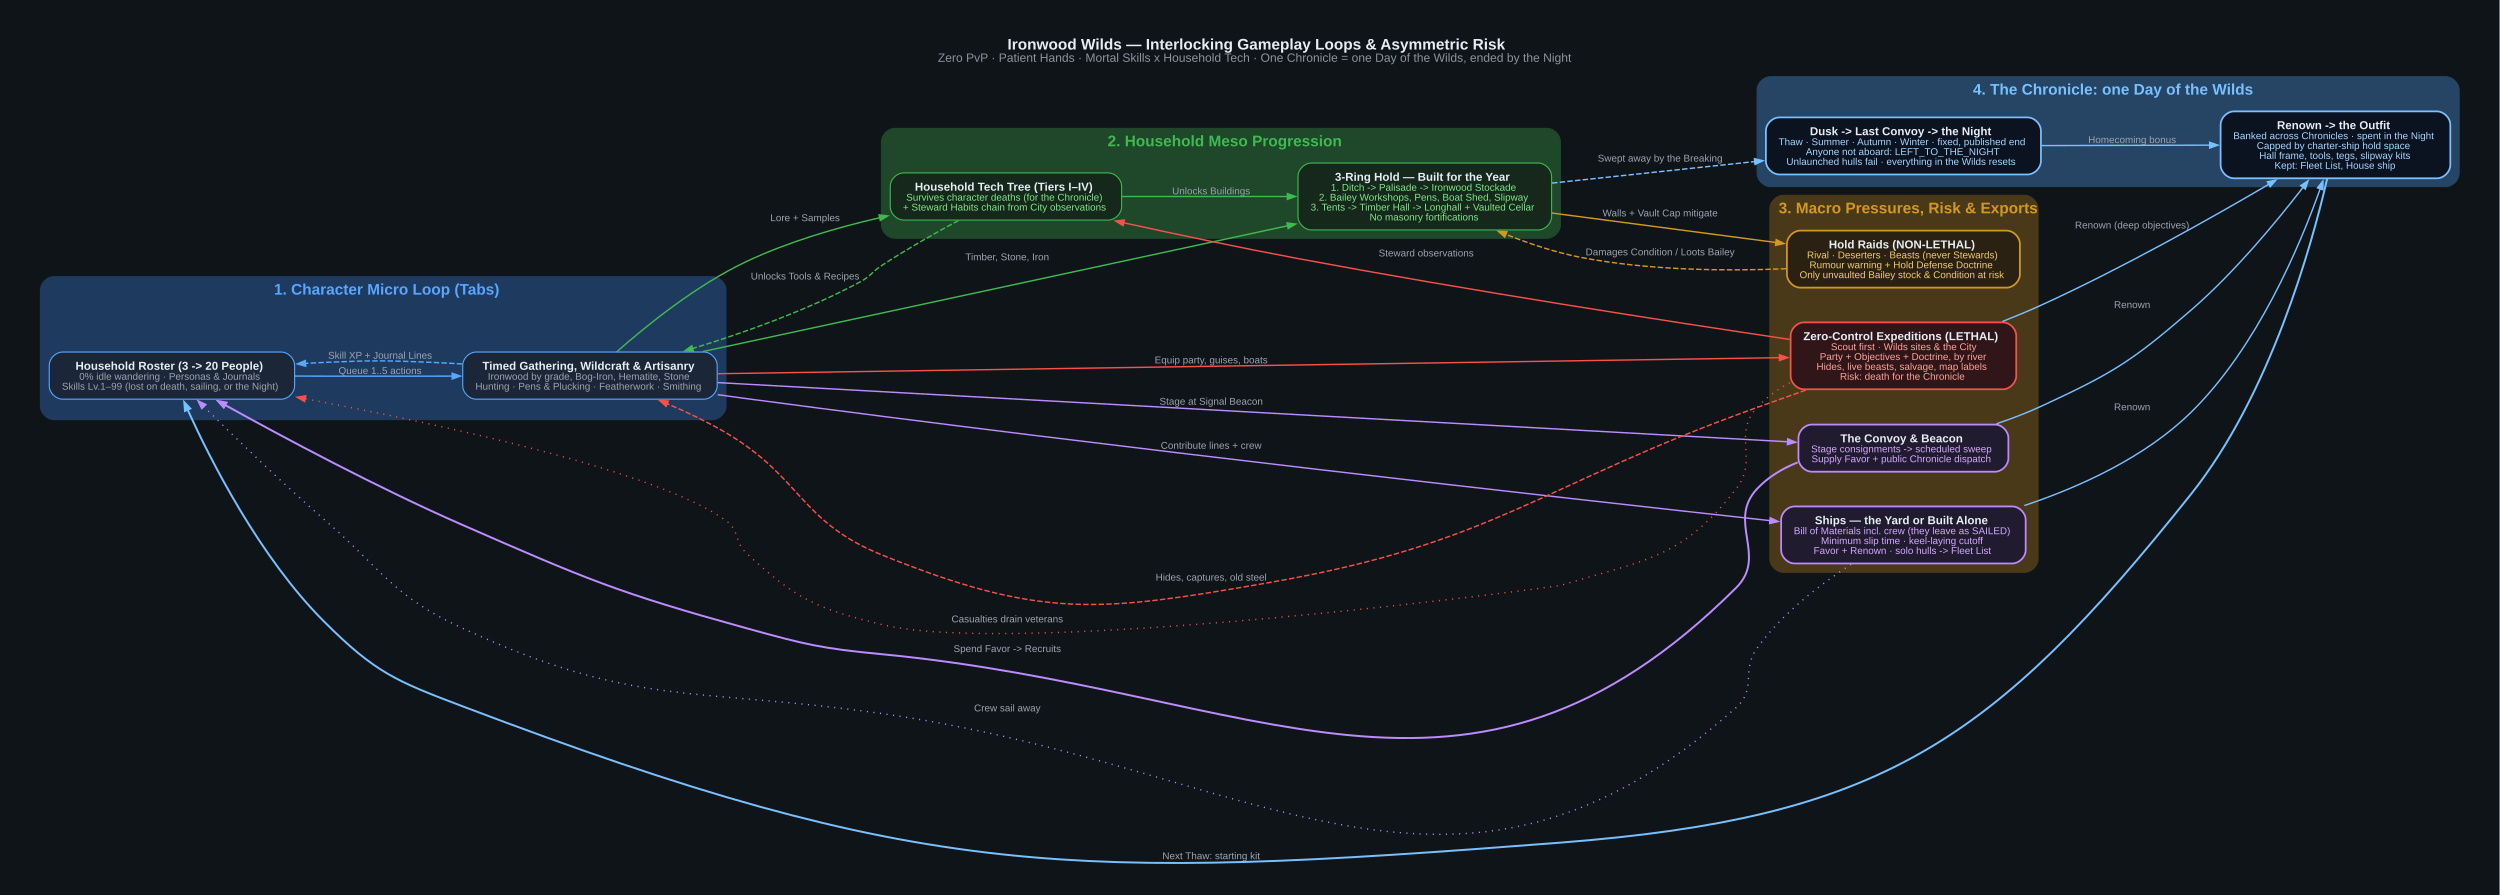
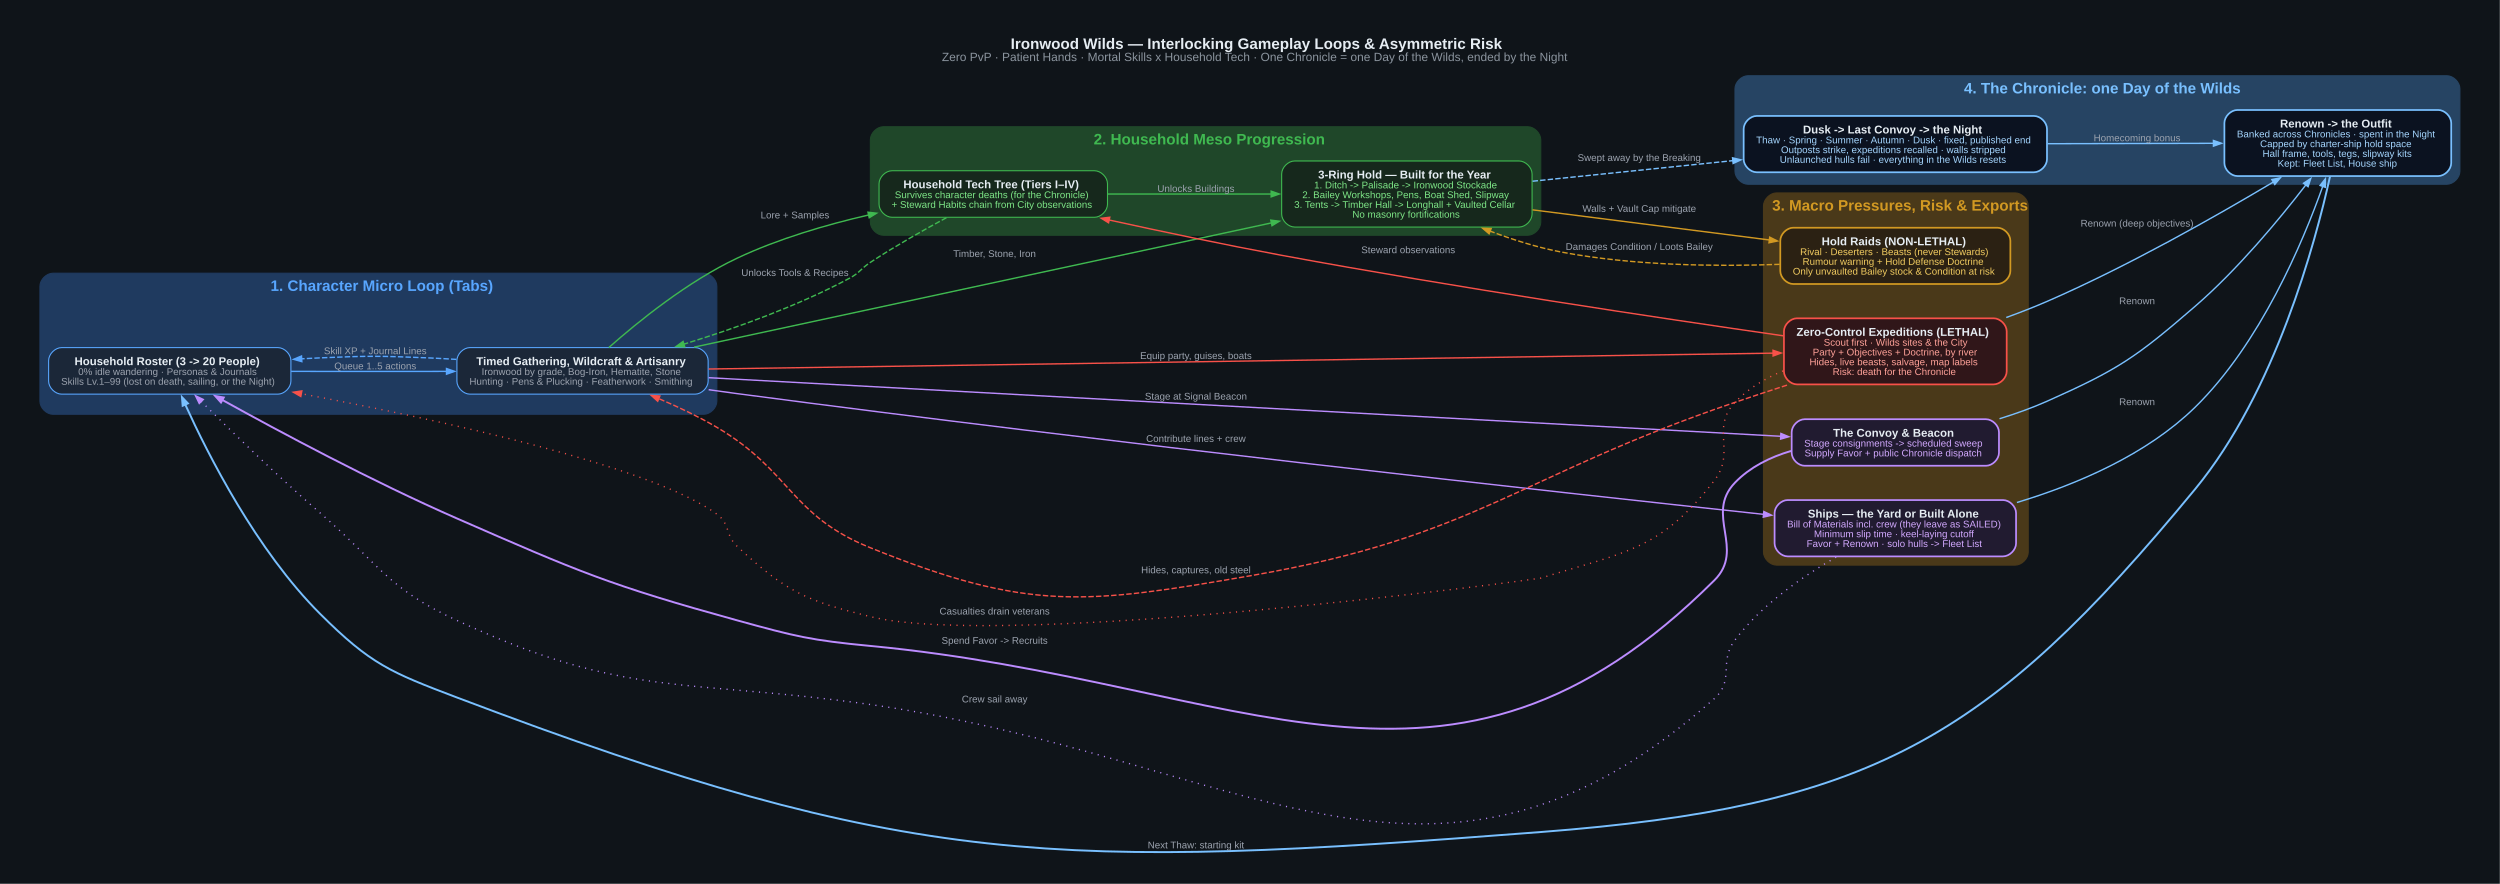
- <svg xmlns="http://www.w3.org/2000/svg" width="2275pt" height="814pt" viewBox="0.00 0.00 2275.00 814.00">
+ <svg xmlns="http://www.w3.org/2000/svg" width="2304pt" height="814pt" viewBox="0.00 0.00 2304.00 814.00">
  <g id="graph0" class="graph" transform="scale(1 1) rotate(0) translate(28.8 785.69)">
-     <polygon fill="#0f1419" stroke="none" points="-28.8,28.8 -28.8,-785.69 2245.79,-785.69 2245.79,28.8 -28.8,28.8" />
-     <text xml:space="preserve" text-anchor="start" x="887.99" y="-740.59" font-family="Liberation Sans" font-weight="bold" font-size="14.00" fill="#e6edf3">Ironwood Wilds — Interlocking Gameplay Loops &amp; Asymmetric Risk</text>
-     <text xml:space="preserve" text-anchor="start" x="824.62" y="-729.44" font-family="Liberation Sans" font-size="11.00" fill="#8b949e">Zero PvP · Patient Hands · Mortal Skills x Household Tech · One Chronicle = one Day of the Wilds, ended by the Night</text>
+     <polygon fill="#0f1419" stroke="none" points="-28.8,28.8 -28.8,-785.69 2275.04,-785.69 2275.04,28.8 -28.8,28.8" />
+     <text xml:space="preserve" text-anchor="start" x="902.62" y="-740.59" font-family="Liberation Sans" font-weight="bold" font-size="14.00" fill="#e6edf3">Ironwood Wilds — Interlocking Gameplay Loops &amp; Asymmetric Risk</text>
+     <text xml:space="preserve" text-anchor="start" x="839.24" y="-729.44" font-family="Liberation Sans" font-size="11.00" fill="#8b949e">Zero PvP · Patient Hands · Mortal Skills x Household Tech · One Chronicle = one Day of the Wilds, ended by the Night</text>
    <g id="clust1" class="cluster">
      <path fill="#1f3a5f" stroke="#1f3a5f" d="M20,-403.89C20,-403.89 619.83,-403.89 619.83,-403.89 625.83,-403.89 631.83,-409.89 631.83,-415.89 631.83,-415.89 631.83,-521.89 631.83,-521.89 631.83,-527.89 625.83,-533.89 619.83,-533.89 619.83,-533.89 20,-533.89 20,-533.89 14,-533.89 8,-527.89 8,-521.89 8,-521.89 8,-415.89 8,-415.89 8,-409.89 14,-403.89 20,-403.89" />
      <text xml:space="preserve" text-anchor="start" x="220.54" y="-517.59" font-family="Liberation Sans" font-weight="bold" font-size="14.00" fill="#58a6ff">1. Character Micro Loop (Tabs)</text>
    </g>
    <g id="clust2" class="cluster">
      <path fill="#1f4729" stroke="#1f4729" d="M785.33,-568.89C785.33,-568.89 1379.16,-568.89 1379.16,-568.89 1385.16,-568.89 1391.16,-574.89 1391.16,-580.89 1391.16,-580.89 1391.16,-656.89 1391.16,-656.89 1391.16,-662.89 1385.16,-668.89 1379.16,-668.89 1379.16,-668.89 785.33,-668.89 785.33,-668.89 779.33,-668.89 773.33,-662.89 773.33,-656.89 773.33,-656.89 773.33,-580.89 773.33,-580.89 773.33,-574.89 779.33,-568.89 785.33,-568.89" />
      <text xml:space="preserve" text-anchor="start" x="979.12" y="-652.59" font-family="Liberation Sans" font-weight="bold" font-size="14.00" fill="#3fb950">2. Household Meso Progression</text>
    </g>
    <g id="clust3" class="cluster">
-       <path fill="#4a3919" stroke="#4a3919" d="M1593.8,-264.89C1593.8,-264.89 1813.8,-264.89 1813.8,-264.89 1819.8,-264.89 1825.8,-270.89 1825.8,-276.89 1825.8,-276.89 1825.8,-595.89 1825.8,-595.89 1825.8,-601.89 1819.8,-607.89 1813.8,-607.89 1813.8,-607.89 1593.8,-607.89 1593.8,-607.89 1587.8,-607.89 1581.8,-601.89 1581.8,-595.89 1581.8,-595.89 1581.8,-276.89 1581.8,-276.89 1581.8,-270.89 1587.8,-264.89 1593.8,-264.89" />
-       <text xml:space="preserve" text-anchor="start" x="1589.8" y="-591.59" font-family="Liberation Sans" font-weight="bold" font-size="14.00" fill="#d29922">3. Macro Pressures, Risk &amp; Exports</text>
+       <path fill="#4a3919" stroke="#4a3919" d="M1608.43,-264.89C1608.43,-264.89 1828.43,-264.89 1828.43,-264.89 1834.43,-264.89 1840.43,-270.89 1840.43,-276.89 1840.43,-276.89 1840.43,-595.89 1840.43,-595.89 1840.43,-601.89 1834.43,-607.89 1828.43,-607.89 1828.43,-607.89 1608.43,-607.89 1608.43,-607.89 1602.43,-607.89 1596.43,-601.89 1596.43,-595.89 1596.43,-595.89 1596.43,-276.89 1596.43,-276.89 1596.43,-270.89 1602.43,-264.89 1608.43,-264.89" />
+       <text xml:space="preserve" text-anchor="start" x="1604.43" y="-591.59" font-family="Liberation Sans" font-weight="bold" font-size="14.00" fill="#d29922">3. Macro Pressures, Risk &amp; Exports</text>
    </g>
    <g id="clust4" class="cluster">
-       <path fill="#264463" stroke="#264463" d="M1582.16,-615.89C1582.16,-615.89 2196.99,-615.89 2196.99,-615.89 2202.99,-615.89 2208.99,-621.89 2208.99,-627.89 2208.99,-627.89 2208.99,-703.89 2208.99,-703.89 2208.99,-709.89 2202.99,-715.89 2196.99,-715.89 2196.99,-715.89 1582.16,-715.89 1582.16,-715.89 1576.16,-715.89 1570.16,-709.89 1570.16,-703.89 1570.16,-703.89 1570.16,-627.89 1570.16,-627.89 1570.16,-621.89 1576.16,-615.89 1582.16,-615.89" />
-       <text xml:space="preserve" text-anchor="start" x="1766.57" y="-699.59" font-family="Liberation Sans" font-weight="bold" font-size="14.00" fill="#79c0ff">4. The Chronicle: one Day of the Wilds</text>
+       <path fill="#264463" stroke="#264463" d="M1582.16,-615.89C1582.16,-615.89 2226.24,-615.89 2226.24,-615.89 2232.24,-615.89 2238.24,-621.89 2238.24,-627.89 2238.24,-627.89 2238.24,-703.89 2238.24,-703.89 2238.24,-709.89 2232.24,-715.89 2226.24,-715.89 2226.24,-715.89 1582.16,-715.89 1582.16,-715.89 1576.16,-715.89 1570.16,-709.89 1570.16,-703.89 1570.16,-703.89 1570.16,-627.89 1570.16,-627.89 1570.16,-621.89 1576.16,-615.89 1582.16,-615.89" />
+       <text xml:space="preserve" text-anchor="start" x="1781.2" y="-699.59" font-family="Liberation Sans" font-weight="bold" font-size="14.00" fill="#79c0ff">4. The Chronicle: one Day of the Wilds</text>
    </g>
    <g id="node1" class="node">
      <path fill="#1b2738" stroke="#58a6ff" d="M227.29,-465.34C227.29,-465.34 28,-465.34 28,-465.34 22,-465.34 16,-459.34 16,-453.34 16,-453.34 16,-434.44 16,-434.44 16,-428.44 22,-422.44 28,-422.44 28,-422.44 227.29,-422.44 227.29,-422.44 233.29,-422.44 239.29,-428.44 239.29,-434.44 239.29,-434.44 239.29,-453.34 239.29,-453.34 239.29,-459.34 233.29,-465.34 227.29,-465.34" />
      <text xml:space="preserve" text-anchor="start" x="39.89" y="-449.17" font-family="Liberation Sans" font-weight="bold" font-size="10.50" fill="#e6edf3">Household Roster (3 -&gt; 20 People)</text>
      <text xml:space="preserve" text-anchor="start" x="43.27" y="-440.09" font-family="Liberation Sans" font-size="9.00" fill="#9ca3af">0% idle wandering · Personas &amp; Journals</text>
      <text xml:space="preserve" text-anchor="start" x="27.52" y="-431.09" font-family="Liberation Sans" font-size="9.00" fill="#9ca3af">Skills Lv.1–99 (lost on death, sailing, or the Night)</text>
    </g>
    <g id="node2" class="node">
      <path fill="#1b2738" stroke="#58a6ff" d="M611.83,-465.34C611.83,-465.34 404.29,-465.34 404.29,-465.34 398.29,-465.34 392.29,-459.34 392.29,-453.34 392.29,-453.34 392.29,-434.44 392.29,-434.44 392.29,-428.44 398.29,-422.44 404.29,-422.44 404.29,-422.44 611.83,-422.44 611.83,-422.44 617.83,-422.44 623.83,-428.44 623.83,-434.44 623.83,-434.44 623.83,-453.34 623.83,-453.34 623.83,-459.34 617.83,-465.34 611.83,-465.34" />
      <text xml:space="preserve" text-anchor="start" x="410.18" y="-449.17" font-family="Liberation Sans" font-weight="bold" font-size="10.50" fill="#e6edf3">Timed Gathering, Wildcraft &amp; Artisanry</text>
      <text xml:space="preserve" text-anchor="start" x="415.06" y="-440.09" font-family="Liberation Sans" font-size="9.00" fill="#9ca3af">Ironwood by grade, Bog-Iron, Hematite, Stone</text>
      <text xml:space="preserve" text-anchor="start" x="403.81" y="-431.09" font-family="Liberation Sans" font-size="9.00" fill="#9ca3af">Hunting · Pens &amp; Plucking · Featherwork · Smithing</text>
    </g>
    <g id="edge1" class="edge">
      <path fill="none" stroke="#58a6ff" stroke-width="1.3" d="M239.46,-443.46C248.53,-443.43 257.57,-443.41 266.29,-443.39 310.29,-443.31 321.29,-443.32 365.29,-443.39 371.02,-443.4 376.89,-443.42 382.81,-443.43" />
      <polygon fill="#58a6ff" stroke="#58a6ff" stroke-width="1.3" points="382.69,-446.06 390.19,-443.45 382.7,-440.81 382.69,-446.06" />
      <text xml:space="preserve" text-anchor="middle" x="315.79" y="-445.34" font-family="Liberation Sans" font-size="9.00" fill="#9ca3af"> Queue 1..5 actions</text>
    </g>
    <g id="edge2" class="edge">
      <path fill="none" stroke="#58a6ff" stroke-width="1.3" stroke-dasharray="5,2" d="M391.83,-454.47C382.85,-455.04 373.93,-455.53 365.29,-455.89 321.33,-457.75 310.25,-457.81 266.29,-455.89 260.63,-455.65 254.84,-455.35 248.99,-455" />
      <polygon fill="#58a6ff" stroke="#58a6ff" stroke-width="1.3" points="249.39,-452.39 241.74,-454.54 249.06,-457.63 249.39,-452.39" />
      <text xml:space="preserve" text-anchor="middle" x="315.79" y="-459.26" font-family="Liberation Sans" font-size="9.00" fill="#9ca3af"> Skill XP + Journal Lines</text>
    </g>
    <g id="node3" class="node">
      <path fill="#16281c" stroke="#3fb950" d="M979.87,-628.34C979.87,-628.34 793.33,-628.34 793.33,-628.34 787.33,-628.34 781.33,-622.34 781.33,-616.34 781.33,-616.34 781.33,-597.44 781.33,-597.44 781.33,-591.44 787.33,-585.44 793.33,-585.44 793.33,-585.44 979.87,-585.44 979.87,-585.44 985.87,-585.44 991.87,-591.44 991.87,-597.44 991.87,-597.44 991.87,-616.34 991.87,-616.34 991.87,-622.34 985.87,-628.34 979.87,-628.34" />
      <text xml:space="preserve" text-anchor="start" x="803.72" y="-612.17" font-family="Liberation Sans" font-weight="bold" font-size="10.50" fill="#e6edf3">Household Tech Tree (Tiers I–IV)</text>
      <text xml:space="preserve" text-anchor="start" x="795.85" y="-603.09" font-family="Liberation Sans" font-size="9.00" fill="#7ee787">Survives character deaths (for the Chronicle)</text>
      <text xml:space="preserve" text-anchor="start" x="792.85" y="-594.09" font-family="Liberation Sans" font-size="9.00" fill="#7ee787">+ Steward Habits chain from City observations</text>
    </g>
    <g id="edge3" class="edge">
      <path fill="none" stroke="#3fb950" stroke-width="1.3" d="M532.3,-465.42C558.98,-489 604.97,-526.33 650.83,-547.89 688.66,-565.69 732.54,-578.56 772.06,-587.65" />
      <polygon fill="#3fb950" stroke="#3fb950" stroke-width="1.3" points="771.13,-590.13 779.02,-589.22 772.28,-585.01 771.13,-590.13" />
      <text xml:space="preserve" text-anchor="middle" x="702.58" y="-584.43" font-family="Liberation Sans" font-size="9.00" fill="#9ca3af"> Lore + Samples</text>
    </g>
    <g id="node4" class="node">
      <path fill="#16281c" stroke="#3fb950" d="M1371.16,-637.34C1371.16,-637.34 1164.37,-637.34 1164.37,-637.34 1158.37,-637.34 1152.37,-631.34 1152.37,-625.34 1152.37,-625.34 1152.37,-588.44 1152.37,-588.44 1152.37,-582.44 1158.37,-576.44 1164.37,-576.44 1164.37,-576.44 1371.16,-576.44 1371.16,-576.44 1377.16,-576.44 1383.16,-582.44 1383.16,-588.44 1383.16,-588.44 1383.16,-625.34 1383.16,-625.34 1383.16,-631.34 1377.16,-637.34 1371.16,-637.34" />
      <text xml:space="preserve" text-anchor="start" x="1186.01" y="-621.17" font-family="Liberation Sans" font-weight="bold" font-size="10.50" fill="#e6edf3">3-Ring Hold — Built for the Year</text>
      <text xml:space="preserve" text-anchor="start" x="1182.26" y="-612.09" font-family="Liberation Sans" font-size="9.00" fill="#7ee787">1. Ditch -&gt; Palisade -&gt; Ironwood Stockade</text>
      <text xml:space="preserve" text-anchor="start" x="1171.39" y="-603.09" font-family="Liberation Sans" font-size="9.00" fill="#7ee787">2. Bailey Workshops, Pens, Boat Shed, Slipway</text>
      <text xml:space="preserve" text-anchor="start" x="1163.89" y="-594.09" font-family="Liberation Sans" font-size="9.00" fill="#7ee787">3. Tents -&gt; Timber Hall -&gt; Longhall + Vaulted Cellar</text>
      <text xml:space="preserve" text-anchor="start" x="1217.51" y="-585.09" font-family="Liberation Sans" font-size="9.00" fill="#7ee787">No masonry fortifications</text>
    </g>
    <g id="edge5" class="edge">
      <path fill="none" stroke="#3fb950" stroke-width="1.3" d="M610.85,-465.79C748.72,-495.45 994.59,-548.34 1142.98,-580.27" />
      <polygon fill="#3fb950" stroke="#3fb950" stroke-width="1.3" points="1142.36,-582.82 1150.25,-581.83 1143.47,-577.69 1142.36,-582.82" />
      <text xml:space="preserve" text-anchor="middle" x="886.6" y="-548.85" font-family="Liberation Sans" font-size="9.00" fill="#9ca3af"> Timber, Stone, Iron</text>
    </g>
    <g id="node6" class="node">
-       <path fill="#301619" stroke="#f85149" stroke-width="1.6" d="M1793.95,-492.34C1793.95,-492.34 1612.66,-492.34 1612.66,-492.34 1606.66,-492.34 1600.66,-486.34 1600.66,-480.34 1600.66,-480.34 1600.66,-443.44 1600.66,-443.44 1600.66,-437.44 1606.66,-431.44 1612.66,-431.44 1612.66,-431.44 1793.95,-431.44 1793.95,-431.44 1799.95,-431.44 1805.95,-437.44 1805.95,-443.44 1805.95,-443.44 1805.95,-480.34 1805.95,-480.34 1805.95,-486.34 1799.95,-492.34 1793.95,-492.34" />
-       <text xml:space="preserve" text-anchor="start" x="1612.18" y="-476.17" font-family="Liberation Sans" font-weight="bold" font-size="10.50" fill="#e6edf3">Zero-Control Expeditions (LETHAL)</text>
-       <text xml:space="preserve" text-anchor="start" x="1637.3" y="-467.09" font-family="Liberation Sans" font-size="9.00" fill="#ffa198">Scout first · Wilds sites &amp; the City</text>
-       <text xml:space="preserve" text-anchor="start" x="1627.18" y="-458.09" font-family="Liberation Sans" font-size="9.00" fill="#ffa198">Party + Objectives + Doctrine, by river</text>
-       <text xml:space="preserve" text-anchor="start" x="1624.18" y="-449.09" font-family="Liberation Sans" font-size="9.00" fill="#ffa198">Hides, live beasts, salvage, map labels</text>
-       <text xml:space="preserve" text-anchor="start" x="1645.55" y="-440.09" font-family="Liberation Sans" font-size="9.00" fill="#ffa198">Risk: death for the Chronicle</text>
+       <path fill="#301619" stroke="#f85149" stroke-width="1.6" d="M1808.57,-492.34C1808.57,-492.34 1627.28,-492.34 1627.28,-492.34 1621.28,-492.34 1615.28,-486.34 1615.28,-480.34 1615.28,-480.34 1615.28,-443.44 1615.28,-443.44 1615.28,-437.44 1621.28,-431.44 1627.28,-431.44 1627.28,-431.44 1808.57,-431.44 1808.57,-431.44 1814.57,-431.44 1820.57,-437.44 1820.57,-443.44 1820.57,-443.44 1820.57,-480.34 1820.57,-480.34 1820.57,-486.34 1814.57,-492.34 1808.57,-492.34" />
+       <text xml:space="preserve" text-anchor="start" x="1626.8" y="-476.17" font-family="Liberation Sans" font-weight="bold" font-size="10.50" fill="#e6edf3">Zero-Control Expeditions (LETHAL)</text>
+       <text xml:space="preserve" text-anchor="start" x="1651.93" y="-467.09" font-family="Liberation Sans" font-size="9.00" fill="#ffa198">Scout first · Wilds sites &amp; the City</text>
+       <text xml:space="preserve" text-anchor="start" x="1641.8" y="-458.09" font-family="Liberation Sans" font-size="9.00" fill="#ffa198">Party + Objectives + Doctrine, by river</text>
+       <text xml:space="preserve" text-anchor="start" x="1638.8" y="-449.09" font-family="Liberation Sans" font-size="9.00" fill="#ffa198">Hides, live beasts, salvage, map labels</text>
+       <text xml:space="preserve" text-anchor="start" x="1660.18" y="-440.09" font-family="Liberation Sans" font-size="9.00" fill="#ffa198">Risk: death for the Chronicle</text>
    </g>
    <g id="edge9" class="edge">
-       <path fill="none" stroke="#f85149" stroke-width="1.3" d="M624.29,-445.63C853.59,-449.09 1364.41,-456.8 1590.71,-460.21" />
-       <polygon fill="#f85149" stroke="#f85149" stroke-width="1.3" points="1590.45,-462.83 1597.99,-460.32 1590.53,-457.58 1590.45,-462.83" />
-       <text xml:space="preserve" text-anchor="middle" x="1072.12" y="-455.05" font-family="Liberation Sans" font-size="9.00" fill="#9ca3af"> Equip party, guises, boats</text>
+       <path fill="none" stroke="#f85149" stroke-width="1.3" d="M624.33,-445.61C856.25,-449.07 1376.58,-456.82 1605.38,-460.23" />
+       <polygon fill="#f85149" stroke="#f85149" stroke-width="1.3" points="1605.22,-462.86 1612.75,-460.34 1605.29,-457.61 1605.22,-462.86" />
+       <text xml:space="preserve" text-anchor="middle" x="1072.12" y="-454.84" font-family="Liberation Sans" font-size="9.00" fill="#9ca3af"> Equip party, guises, boats</text>
    </g>
    <g id="node7" class="node">
-       <path fill="#211b30" stroke="#bc8cff" stroke-width="1.6" d="M1786.82,-399.34C1786.82,-399.34 1619.78,-399.34 1619.78,-399.34 1613.78,-399.34 1607.78,-393.34 1607.78,-387.34 1607.78,-387.34 1607.78,-368.44 1607.78,-368.44 1607.78,-362.44 1613.78,-356.44 1619.78,-356.44 1619.78,-356.44 1786.82,-356.44 1786.82,-356.44 1792.82,-356.44 1798.82,-362.44 1798.82,-368.44 1798.82,-368.44 1798.82,-387.34 1798.82,-387.34 1798.82,-393.34 1792.82,-399.34 1786.82,-399.34" />
-       <text xml:space="preserve" text-anchor="start" x="1645.93" y="-383.17" font-family="Liberation Sans" font-weight="bold" font-size="10.50" fill="#e6edf3">The Convoy &amp; Beacon</text>
-       <text xml:space="preserve" text-anchor="start" x="1619.3" y="-374.09" font-family="Liberation Sans" font-size="9.00" fill="#d2a8ff">Stage consignments -&gt; scheduled sweep</text>
-       <text xml:space="preserve" text-anchor="start" x="1619.68" y="-365.09" font-family="Liberation Sans" font-size="9.00" fill="#d2a8ff">Supply Favor + public Chronicle dispatch</text>
+       <path fill="#211b30" stroke="#bc8cff" stroke-width="1.6" d="M1801.45,-399.34C1801.45,-399.34 1634.41,-399.34 1634.41,-399.34 1628.41,-399.34 1622.41,-393.34 1622.41,-387.34 1622.41,-387.34 1622.41,-368.44 1622.41,-368.44 1622.41,-362.44 1628.41,-356.44 1634.41,-356.44 1634.41,-356.44 1801.45,-356.44 1801.45,-356.44 1807.45,-356.44 1813.45,-362.44 1813.45,-368.44 1813.45,-368.44 1813.45,-387.34 1813.45,-387.34 1813.45,-393.34 1807.45,-399.34 1801.45,-399.34" />
+       <text xml:space="preserve" text-anchor="start" x="1660.55" y="-383.17" font-family="Liberation Sans" font-weight="bold" font-size="10.50" fill="#e6edf3">The Convoy &amp; Beacon</text>
+       <text xml:space="preserve" text-anchor="start" x="1633.93" y="-374.09" font-family="Liberation Sans" font-size="9.00" fill="#d2a8ff">Stage consignments -&gt; scheduled sweep</text>
+       <text xml:space="preserve" text-anchor="start" x="1634.3" y="-365.09" font-family="Liberation Sans" font-size="9.00" fill="#d2a8ff">Supply Favor + public Chronicle dispatch</text>
    </g>
    <g id="edge13" class="edge">
-       <path fill="none" stroke="#bc8cff" stroke-width="1.3" d="M624.29,-437.52C856.07,-424.7 1375.49,-395.97 1597.95,-383.67" />
-       <polygon fill="#bc8cff" stroke="#bc8cff" stroke-width="1.3" points="1598.04,-386.29 1605.39,-383.26 1597.75,-381.05 1598.04,-386.29" />
+       <path fill="none" stroke="#bc8cff" stroke-width="1.3" d="M624.33,-437.6C858.72,-424.79 1387.7,-395.88 1612.59,-383.6" />
+       <polygon fill="#bc8cff" stroke="#bc8cff" stroke-width="1.3" points="1612.46,-386.23 1619.8,-383.2 1612.17,-380.99 1612.46,-386.23" />
      <text xml:space="preserve" text-anchor="middle" x="1072.12" y="-417.4" font-family="Liberation Sans" font-size="9.00" fill="#9ca3af"> Stage at Signal Beacon</text>
    </g>
    <g id="node8" class="node">
-       <path fill="#211b30" stroke="#bc8cff" stroke-width="1.6" d="M1802.57,-324.84C1802.57,-324.84 1604.03,-324.84 1604.03,-324.84 1598.03,-324.84 1592.03,-318.84 1592.03,-312.84 1592.03,-312.84 1592.03,-284.94 1592.03,-284.94 1592.03,-278.94 1598.03,-272.94 1604.03,-272.94 1604.03,-272.94 1802.57,-272.94 1802.57,-272.94 1808.57,-272.94 1814.57,-278.94 1814.57,-284.94 1814.57,-284.94 1814.57,-312.84 1814.57,-312.84 1814.57,-318.84 1808.57,-324.84 1802.57,-324.84" />
-       <text xml:space="preserve" text-anchor="start" x="1622.68" y="-308.67" font-family="Liberation Sans" font-weight="bold" font-size="10.50" fill="#e6edf3">Ships — the Yard or Built Alone</text>
-       <text xml:space="preserve" text-anchor="start" x="1603.55" y="-299.59" font-family="Liberation Sans" font-size="9.00" fill="#d2a8ff">Bill of Materials incl. crew (they leave as SAILED)</text>
-       <text xml:space="preserve" text-anchor="start" x="1628.3" y="-290.59" font-family="Liberation Sans" font-size="9.00" fill="#d2a8ff">Minimum slip time · keel-laying cutoff</text>
-       <text xml:space="preserve" text-anchor="start" x="1621.55" y="-281.59" font-family="Liberation Sans" font-size="9.00" fill="#d2a8ff">Favor + Renown · solo hulls -&gt; Fleet List</text>
+       <path fill="#211b30" stroke="#bc8cff" stroke-width="1.6" d="M1817.2,-324.84C1817.2,-324.84 1618.66,-324.84 1618.66,-324.84 1612.66,-324.84 1606.66,-318.84 1606.66,-312.84 1606.66,-312.84 1606.66,-284.94 1606.66,-284.94 1606.66,-278.94 1612.66,-272.94 1618.66,-272.94 1618.66,-272.94 1817.2,-272.94 1817.2,-272.94 1823.2,-272.94 1829.2,-278.94 1829.2,-284.94 1829.2,-284.94 1829.2,-312.84 1829.2,-312.84 1829.2,-318.84 1823.2,-324.84 1817.2,-324.84" />
+       <text xml:space="preserve" text-anchor="start" x="1637.3" y="-308.67" font-family="Liberation Sans" font-weight="bold" font-size="10.50" fill="#e6edf3">Ships — the Yard or Built Alone</text>
+       <text xml:space="preserve" text-anchor="start" x="1618.18" y="-299.59" font-family="Liberation Sans" font-size="9.00" fill="#d2a8ff">Bill of Materials incl. crew (they leave as SAILED)</text>
+       <text xml:space="preserve" text-anchor="start" x="1642.93" y="-290.59" font-family="Liberation Sans" font-size="9.00" fill="#d2a8ff">Minimum slip time · keel-laying cutoff</text>
+       <text xml:space="preserve" text-anchor="start" x="1636.18" y="-281.59" font-family="Liberation Sans" font-size="9.00" fill="#d2a8ff">Favor + Renown · solo hulls -&gt; Fleet List</text>
    </g>
    <g id="edge14" class="edge">
-       <path fill="none" stroke="#bc8cff" stroke-width="1.3" d="M624.3,-426.53C633.28,-425.27 642.2,-424.04 650.83,-422.89 987.81,-378.08 1386.66,-333.3 1582.12,-311.89" />
-       <polygon fill="#bc8cff" stroke="#bc8cff" stroke-width="1.3" points="1582.15,-314.53 1589.32,-311.11 1581.58,-309.31 1582.15,-314.53" />
-       <text xml:space="preserve" text-anchor="middle" x="1072.12" y="-377.29" font-family="Liberation Sans" font-size="9.00" fill="#9ca3af"> Contribute lines + crew</text>
+       <path fill="none" stroke="#bc8cff" stroke-width="1.3" d="M624.3,-426.52C633.27,-425.26 642.2,-424.04 650.83,-422.89 993.37,-377.62 1399.03,-332.87 1596.65,-311.65" />
+       <polygon fill="#bc8cff" stroke="#bc8cff" stroke-width="1.3" points="1596.77,-314.27 1603.94,-310.86 1596.21,-309.05 1596.77,-314.27" />
+       <text xml:space="preserve" text-anchor="middle" x="1072.12" y="-378.43" font-family="Liberation Sans" font-size="9.00" fill="#9ca3af"> Contribute lines + crew</text>
    </g>
    <g id="edge4" class="edge">
      <path fill="none" stroke="#3fb950" stroke-width="1.3" stroke-dasharray="5,2" d="M843.45,-585.06C822.03,-573.52 795.83,-558.69 773.33,-543.89 764.45,-538.06 763.68,-534.43 754.33,-529.39 706.2,-503.5 648.68,-482.96 601.44,-468.51" />
      <polygon fill="#3fb950" stroke="#3fb950" stroke-width="1.3" points="602.26,-466.02 594.32,-466.36 600.74,-471.04 602.26,-466.02" />
      <text xml:space="preserve" text-anchor="middle" x="702.58" y="-531.34" font-family="Liberation Sans" font-size="9.00" fill="#9ca3af"> Unlocks Tools &amp; Recipes</text>
    </g>
    <g id="edge6" class="edge">
      <path fill="none" stroke="#3fb950" stroke-width="1.3" d="M992.21,-606.89C1038.86,-606.89 1094.15,-606.89 1142.85,-606.89" />
      <polygon fill="#3fb950" stroke="#3fb950" stroke-width="1.3" points="1142.71,-609.52 1150.21,-606.89 1142.71,-604.27 1142.71,-609.52" />
      <text xml:space="preserve" text-anchor="middle" x="1072.12" y="-608.84" font-family="Liberation Sans" font-size="9.00" fill="#9ca3af"> Unlocks Buildings</text>
    </g>
    <g id="node5" class="node">
-       <path fill="#2b2113" stroke="#d29922" stroke-width="1.6" d="M1797.32,-575.84C1797.32,-575.84 1609.28,-575.84 1609.28,-575.84 1603.28,-575.84 1597.28,-569.84 1597.28,-563.84 1597.28,-563.84 1597.28,-535.94 1597.28,-535.94 1597.28,-529.94 1603.28,-523.94 1609.28,-523.94 1609.28,-523.94 1797.32,-523.94 1797.32,-523.94 1803.32,-523.94 1809.32,-529.94 1809.32,-535.94 1809.32,-535.94 1809.32,-563.84 1809.32,-563.84 1809.32,-569.84 1803.32,-575.84 1797.32,-575.84" />
-       <text xml:space="preserve" text-anchor="start" x="1635.43" y="-559.67" font-family="Liberation Sans" font-weight="bold" font-size="10.50" fill="#e6edf3">Hold Raids (NON-LETHAL)</text>
-       <text xml:space="preserve" text-anchor="start" x="1615.55" y="-550.59" font-family="Liberation Sans" font-size="9.00" fill="#f2cc60">Rival · Deserters · Beasts (never Stewards)</text>
-       <text xml:space="preserve" text-anchor="start" x="1617.8" y="-541.59" font-family="Liberation Sans" font-size="9.00" fill="#f2cc60">Rumour warning + Hold Defense Doctrine</text>
-       <text xml:space="preserve" text-anchor="start" x="1608.8" y="-532.59" font-family="Liberation Sans" font-size="9.00" fill="#f2cc60">Only unvaulted Bailey stock &amp; Condition at risk</text>
+       <path fill="#2b2113" stroke="#d29922" stroke-width="1.6" d="M1811.95,-575.84C1811.95,-575.84 1623.91,-575.84 1623.91,-575.84 1617.91,-575.84 1611.91,-569.84 1611.91,-563.84 1611.91,-563.84 1611.91,-535.94 1611.91,-535.94 1611.91,-529.94 1617.91,-523.94 1623.91,-523.94 1623.91,-523.94 1811.95,-523.94 1811.95,-523.94 1817.95,-523.94 1823.95,-529.94 1823.95,-535.94 1823.95,-535.94 1823.95,-563.84 1823.95,-563.84 1823.95,-569.84 1817.95,-575.84 1811.95,-575.84" />
+       <text xml:space="preserve" text-anchor="start" x="1650.05" y="-559.67" font-family="Liberation Sans" font-weight="bold" font-size="10.50" fill="#e6edf3">Hold Raids (NON-LETHAL)</text>
+       <text xml:space="preserve" text-anchor="start" x="1630.18" y="-550.59" font-family="Liberation Sans" font-size="9.00" fill="#f2cc60">Rival · Deserters · Beasts (never Stewards)</text>
+       <text xml:space="preserve" text-anchor="start" x="1632.43" y="-541.59" font-family="Liberation Sans" font-size="9.00" fill="#f2cc60">Rumour warning + Hold Defense Doctrine</text>
+       <text xml:space="preserve" text-anchor="start" x="1623.43" y="-532.59" font-family="Liberation Sans" font-size="9.00" fill="#f2cc60">Only unvaulted Bailey stock &amp; Condition at risk</text>
    </g>
    <g id="edge7" class="edge">
-       <path fill="none" stroke="#d29922" stroke-width="1.3" d="M1383.52,-591.81C1446.53,-583.52 1524.42,-573.28 1587.44,-565" />
-       <polygon fill="#d29922" stroke="#d29922" stroke-width="1.3" points="1587.59,-567.63 1594.68,-564.04 1586.9,-562.42 1587.59,-567.63" />
-       <text xml:space="preserve" text-anchor="middle" x="1480.66" y="-588.78" font-family="Liberation Sans" font-size="9.00" fill="#9ca3af"> Walls + Vault Cap mitigate</text>
+       <path fill="none" stroke="#d29922" stroke-width="1.3" d="M1383.6,-592.29C1450.6,-583.77 1534.85,-573.05 1601.89,-564.53" />
+       <polygon fill="#d29922" stroke="#d29922" stroke-width="1.3" points="1602.17,-567.14 1609.28,-563.59 1601.51,-561.93 1602.17,-567.14" />
+       <text xml:space="preserve" text-anchor="middle" x="1480.66" y="-590.41" font-family="Liberation Sans" font-size="9.00" fill="#9ca3af"> Walls + Vault Cap mitigate</text>
    </g>
    <g id="node9" class="node">
-       <path fill="#0b1220" stroke="#79c0ff" stroke-width="1.6" d="M1816.45,-678.84C1816.45,-678.84 1590.16,-678.84 1590.16,-678.84 1584.16,-678.84 1578.16,-672.84 1578.16,-666.84 1578.16,-666.84 1578.16,-638.94 1578.16,-638.94 1578.16,-632.94 1584.16,-626.94 1590.16,-626.94 1590.16,-626.94 1816.45,-626.94 1816.45,-626.94 1822.45,-626.94 1828.45,-632.94 1828.45,-638.94 1828.45,-638.94 1828.45,-666.84 1828.45,-666.84 1828.45,-672.84 1822.45,-678.84 1816.45,-678.84" />
-       <text xml:space="preserve" text-anchor="start" x="1618.18" y="-662.67" font-family="Liberation Sans" font-weight="bold" font-size="10.50" fill="#e6edf3">Dusk -&gt; Last Convoy -&gt; the Night</text>
-       <text xml:space="preserve" text-anchor="start" x="1589.68" y="-653.59" font-family="Liberation Sans" font-size="9.00" fill="#a5d6ff">Thaw · Summer · Autumn · Winter · fixed, published end</text>
-       <text xml:space="preserve" text-anchor="start" x="1614.43" y="-644.59" font-family="Liberation Sans" font-size="9.00" fill="#a5d6ff">Anyone not aboard: LEFT_TO_THE_NIGHT</text>
-       <text xml:space="preserve" text-anchor="start" x="1596.8" y="-635.59" font-family="Liberation Sans" font-size="9.00" fill="#a5d6ff">Unlaunched hulls fail · everything in the Wilds resets</text>
+       <path fill="#0b1220" stroke="#79c0ff" stroke-width="1.6" d="M1845.7,-678.84C1845.7,-678.84 1590.16,-678.84 1590.16,-678.84 1584.16,-678.84 1578.16,-672.84 1578.16,-666.84 1578.16,-666.84 1578.16,-638.94 1578.16,-638.94 1578.16,-632.94 1584.16,-626.94 1590.16,-626.94 1590.16,-626.94 1845.7,-626.94 1845.7,-626.94 1851.7,-626.94 1857.7,-632.94 1857.7,-638.94 1857.7,-638.94 1857.7,-666.84 1857.7,-666.84 1857.7,-672.84 1851.7,-678.84 1845.7,-678.84" />
+       <text xml:space="preserve" text-anchor="start" x="1632.8" y="-662.67" font-family="Liberation Sans" font-weight="bold" font-size="10.50" fill="#e6edf3">Dusk -&gt; Last Convoy -&gt; the Night</text>
+       <text xml:space="preserve" text-anchor="start" x="1589.68" y="-653.59" font-family="Liberation Sans" font-size="9.00" fill="#a5d6ff">Thaw · Spring · Summer · Autumn · Dusk · fixed, published end</text>
+       <text xml:space="preserve" text-anchor="start" x="1612.55" y="-644.59" font-family="Liberation Sans" font-size="9.00" fill="#a5d6ff">Outposts strike, expeditions recalled · walls stripped</text>
+       <text xml:space="preserve" text-anchor="start" x="1611.43" y="-635.59" font-family="Liberation Sans" font-size="9.00" fill="#a5d6ff">Unlaunched hulls fail · everything in the Wilds resets</text>
    </g>
    <g id="edge20" class="edge">
-       <path fill="none" stroke="#79c0ff" stroke-width="1.3" stroke-dasharray="5,2" d="M1383.52,-619.07C1440.2,-625.08 1508.92,-632.38 1568.03,-638.65" />
-       <polygon fill="#79c0ff" stroke="#79c0ff" stroke-width="1.3" points="1567.74,-641.26 1575.47,-639.44 1568.29,-636.04 1567.74,-641.26" />
-       <text xml:space="preserve" text-anchor="middle" x="1480.66" y="-638.65" font-family="Liberation Sans" font-size="9.00" fill="#9ca3af"> Swept away by the Breaking</text>
+       <path fill="none" stroke="#79c0ff" stroke-width="1.3" stroke-dasharray="5,2" d="M1383.6,-618.68C1439.84,-624.45 1508.24,-631.47 1568.41,-637.65" />
+       <polygon fill="#79c0ff" stroke="#79c0ff" stroke-width="1.3" points="1567.92,-640.24 1575.65,-638.39 1568.46,-635.02 1567.92,-640.24" />
+       <text xml:space="preserve" text-anchor="middle" x="1480.66" y="-637.32" font-family="Liberation Sans" font-size="9.00" fill="#9ca3af"> Swept away by the Breaking</text>
    </g>
    <g id="edge8" class="edge">
-       <path fill="none" stroke="#d29922" stroke-width="1.3" stroke-dasharray="5,2" d="M1596.61,-541.14C1540.7,-538.84 1471.18,-539.69 1410.16,-551.39 1387.07,-555.83 1362.91,-563.9 1341.23,-572.55" />
-       <polygon fill="#d29922" stroke="#d29922" stroke-width="1.3" points="1340.51,-570.01 1334.55,-575.27 1342.49,-574.87 1340.51,-570.01" />
-       <text xml:space="preserve" text-anchor="middle" x="1480.66" y="-553.34" font-family="Liberation Sans" font-size="9.00" fill="#9ca3af"> Damages Condition / Loots Bailey</text>
+       <path fill="none" stroke="#d29922" stroke-width="1.3" stroke-dasharray="5,2" d="M1611.32,-542.07C1551.75,-539.9 1476.24,-540.92 1410.16,-553.39 1388.27,-557.53 1365.35,-564.8 1344.5,-572.68" />
+       <polygon fill="#d29922" stroke="#d29922" stroke-width="1.3" points="1343.57,-570.22 1337.53,-575.37 1345.47,-575.11 1343.57,-570.22" />
+       <text xml:space="preserve" text-anchor="middle" x="1480.66" y="-555.34" font-family="Liberation Sans" font-size="9.00" fill="#9ca3af"> Damages Condition / Loots Bailey</text>
    </g>
    <g id="edge12" class="edge">
-       <path fill="none" stroke="#f85149" stroke-width="1.3" stroke-dasharray="1,5" d="M1599.92,-437.39C1588.82,-431.44 1578.54,-424.06 1570.16,-414.89 1547.26,-389.82 1571.97,-367.73 1551.16,-340.89 1501.42,-276.76 1468.79,-276.55 1391.16,-252.89 1388.53,-252.09 898.46,-186.46 773.33,-217.39 713.6,-232.16 696.04,-240.16 650.83,-281.89 639.23,-292.6 644.57,-302.58 631.83,-311.89 571.27,-356.18 377.39,-398.58 248.74,-422.89" />
+       <path fill="none" stroke="#f85149" stroke-width="1.3" stroke-dasharray="1,5" d="M1614.49,-443.82C1597.96,-437.03 1582.32,-427.7 1570.16,-414.89 1547.37,-390.89 1571.4,-369.08 1551.16,-342.89 1501.25,-278.35 1469.09,-277.05 1391.16,-252.89 1388.56,-252.09 898.48,-186.46 773.33,-217.39 713.6,-232.16 696.04,-240.16 650.83,-281.89 639.23,-292.6 644.57,-302.58 631.83,-311.89 571.27,-356.18 377.39,-398.58 248.74,-422.89" />
      <polygon fill="#f85149" stroke="#f85149" stroke-width="1.3" points="248.41,-420.28 241.52,-424.24 249.38,-425.44 248.41,-420.28" />
      <text xml:space="preserve" text-anchor="middle" x="886.6" y="-219.34" font-family="Liberation Sans" font-size="9.00" fill="#9ca3af"> Casualties drain veterans</text>
    </g>
    <g id="edge10" class="edge">
-       <path fill="none" stroke="#f85149" stroke-width="1.3" stroke-dasharray="5,2" d="M1614.51,-430.7C1599.7,-425.43 1584.49,-420.01 1570.16,-414.89 1372.38,-344.26 1332.28,-291.37 1125.37,-255.39 970.82,-228.52 918.76,-222.08 773.33,-280.89 699.23,-310.86 700.68,-351.29 631.83,-391.89 615.12,-401.75 596.2,-410.72 578.3,-418.34" />
+       <path fill="none" stroke="#f85149" stroke-width="1.3" stroke-dasharray="5,2" d="M1618.09,-430.76C1602.04,-425.55 1585.62,-420.14 1570.16,-414.89 1371.29,-347.42 1332.28,-291.37 1125.37,-255.39 970.82,-228.52 918.76,-222.08 773.33,-280.89 699.23,-310.86 700.68,-351.29 631.83,-391.89 615.12,-401.75 596.2,-410.72 578.3,-418.34" />
      <polygon fill="#f85149" stroke="#f85149" stroke-width="1.3" points="577.34,-415.89 571.43,-421.21 579.36,-420.74 577.34,-415.89" />
      <text xml:space="preserve" text-anchor="middle" x="1072.12" y="-257.34" font-family="Liberation Sans" font-size="9.00" fill="#9ca3af"> Hides, captures, old steel</text>
    </g>
    <g id="edge11" class="edge">
-       <path fill="none" stroke="#f85149" stroke-width="1.3" d="M1599.92,-476.79C1489.28,-493.25 1307.9,-521.3 1152.37,-550.39 1099.96,-560.2 1042.01,-572.41 993.72,-582.96" />
-       <polygon fill="#f85149" stroke="#f85149" stroke-width="1.3" points="993.19,-580.39 986.43,-584.56 994.32,-585.52 993.19,-580.39" />
+       <path fill="none" stroke="#f85149" stroke-width="1.3" d="M1614.65,-476.21C1501.34,-492.47 1313.34,-520.63 1152.37,-550.39 1099.83,-560.11 1041.75,-572.34 993.4,-582.93" />
+       <polygon fill="#f85149" stroke="#f85149" stroke-width="1.3" points="992.86,-580.36 986.1,-584.54 993.99,-585.49 992.86,-580.36" />
      <text xml:space="preserve" text-anchor="middle" x="1267.76" y="-552.34" font-family="Liberation Sans" font-size="9.00" fill="#9ca3af"> Steward observations</text>
    </g>
    <g id="node10" class="node">
-       <path fill="#0b1220" stroke="#79c0ff" stroke-width="1.6" d="M2188.99,-684.34C2188.99,-684.34 2003.95,-684.34 2003.95,-684.34 1997.95,-684.34 1991.95,-678.34 1991.95,-672.34 1991.95,-672.34 1991.95,-635.44 1991.95,-635.44 1991.95,-629.44 1997.95,-623.44 2003.95,-623.44 2003.95,-623.44 2188.99,-623.44 2188.99,-623.44 2194.99,-623.44 2200.99,-629.44 2200.99,-635.44 2200.99,-635.44 2200.99,-672.34 2200.99,-672.34 2200.99,-678.34 2194.99,-684.34 2188.99,-684.34" />
-       <text xml:space="preserve" text-anchor="start" x="2043.22" y="-668.17" font-family="Liberation Sans" font-weight="bold" font-size="10.50" fill="#e6edf3">Renown -&gt; the Outfit</text>
-       <text xml:space="preserve" text-anchor="start" x="2003.47" y="-659.09" font-family="Liberation Sans" font-size="9.00" fill="#a5d6ff">Banked across Chronicles · spent in the Night</text>
-       <text xml:space="preserve" text-anchor="start" x="2024.84" y="-650.09" font-family="Liberation Sans" font-size="9.00" fill="#a5d6ff">Capped by charter-ship hold space</text>
-       <text xml:space="preserve" text-anchor="start" x="2027.09" y="-641.09" font-family="Liberation Sans" font-size="9.00" fill="#a5d6ff">Hall frame, tools, tegs, slipway kits</text>
-       <text xml:space="preserve" text-anchor="start" x="2040.97" y="-632.09" font-family="Liberation Sans" font-size="9.00" fill="#a5d6ff">Kept: Fleet List, House ship</text>
+       <path fill="#0b1220" stroke="#79c0ff" stroke-width="1.6" d="M2218.24,-684.34C2218.24,-684.34 2033.2,-684.34 2033.2,-684.34 2027.2,-684.34 2021.2,-678.34 2021.2,-672.34 2021.2,-672.34 2021.2,-635.44 2021.2,-635.44 2021.2,-629.44 2027.2,-623.44 2033.2,-623.44 2033.2,-623.44 2218.24,-623.44 2218.24,-623.44 2224.24,-623.44 2230.24,-629.44 2230.24,-635.44 2230.24,-635.44 2230.24,-672.34 2230.24,-672.34 2230.24,-678.34 2224.24,-684.34 2218.24,-684.34" />
+       <text xml:space="preserve" text-anchor="start" x="2072.47" y="-668.17" font-family="Liberation Sans" font-weight="bold" font-size="10.50" fill="#e6edf3">Renown -&gt; the Outfit</text>
+       <text xml:space="preserve" text-anchor="start" x="2032.72" y="-659.09" font-family="Liberation Sans" font-size="9.00" fill="#a5d6ff">Banked across Chronicles · spent in the Night</text>
+       <text xml:space="preserve" text-anchor="start" x="2054.09" y="-650.09" font-family="Liberation Sans" font-size="9.00" fill="#a5d6ff">Capped by charter-ship hold space</text>
+       <text xml:space="preserve" text-anchor="start" x="2056.34" y="-641.09" font-family="Liberation Sans" font-size="9.00" fill="#a5d6ff">Hall frame, tools, tegs, slipway kits</text>
+       <text xml:space="preserve" text-anchor="start" x="2070.22" y="-632.09" font-family="Liberation Sans" font-size="9.00" fill="#a5d6ff">Kept: Fleet List, House ship</text>
    </g>
    <g id="edge19" class="edge">
-       <path fill="none" stroke="#79c0ff" stroke-width="1.3" d="M1793.45,-493.14C1805.33,-497.82 1817.26,-502.8 1828.45,-507.89 1901.85,-541.34 1982.66,-586.82 2035.95,-618.08" />
-       <polygon fill="#79c0ff" stroke="#79c0ff" stroke-width="1.3" points="2034.44,-620.24 2042.24,-621.78 2037.1,-615.72 2034.44,-620.24" />
-       <text xml:space="preserve" text-anchor="middle" x="1910.2" y="-577.8" font-family="Liberation Sans" font-size="9.00" fill="#9ca3af"> Renown (deep objectives)</text>
+       <path fill="none" stroke="#79c0ff" stroke-width="1.3" d="M1820.16,-493.08C1832.93,-497.7 1845.71,-502.68 1857.7,-507.89 1932.13,-540.26 2013.38,-586.36 2066.47,-618.05" />
+       <polygon fill="#79c0ff" stroke="#79c0ff" stroke-width="1.3" points="2064.94,-620.2 2072.73,-621.8 2067.64,-615.69 2064.94,-620.2" />
+       <text xml:space="preserve" text-anchor="middle" x="1939.45" y="-576.85" font-family="Liberation Sans" font-size="9.00" fill="#9ca3af"> Renown (deep objectives)</text>
    </g>
    <g id="edge15" class="edge">
-       <path fill="none" stroke="#bc8cff" stroke-width="1.8" d="M1607.06,-364.92C1593.22,-359.4 1580.26,-351.67 1570.16,-340.89 1542.21,-311.06 1580.13,-279.74 1551.16,-250.89 1305.4,-6.28 1118.52,-157.58 773.33,-190.39 718.14,-195.64 704.27,-199.15 650.83,-213.89 532.97,-246.4 504.3,-258.88 392.29,-307.89 314.68,-341.86 227.96,-388.32 175.88,-417.2" />
+       <path fill="none" stroke="#bc8cff" stroke-width="1.8" d="M1621.82,-370.09C1602.56,-364.4 1584,-355.29 1570.16,-340.89 1541.82,-311.43 1580.13,-279.74 1551.16,-250.89 1305.4,-6.28 1118.52,-157.58 773.33,-190.39 718.14,-195.64 704.27,-199.15 650.83,-213.89 532.97,-246.4 504.3,-258.88 392.29,-307.89 314.68,-341.86 227.96,-388.32 175.88,-417.2" />
      <polygon fill="#bc8cff" stroke="#bc8cff" stroke-width="1.8" points="174.86,-414.77 169.58,-420.71 177.41,-419.35 174.86,-414.77" />
      <text xml:space="preserve" text-anchor="middle" x="886.6" y="-192.34" font-family="Liberation Sans" font-size="9.00" fill="#9ca3af"> Spend Favor -&gt; Recruits</text>
    </g>
    <g id="edge18" class="edge">
-       <path fill="none" stroke="#79c0ff" stroke-width="1.3" d="M1787.95,-400.06C1801.72,-404.68 1815.67,-409.98 1828.45,-415.89 1893.84,-446.17 1910.45,-456.25 1964.95,-503.39 2004.18,-537.33 2042.24,-583.16 2067.04,-615.3" />
-       <polygon fill="#79c0ff" stroke="#79c0ff" stroke-width="1.3" points="2064.9,-616.83 2071.54,-621.19 2069.07,-613.64 2064.9,-616.83" />
-       <text xml:space="preserve" text-anchor="middle" x="1910.2" y="-505.34" font-family="Liberation Sans" font-size="9.00" fill="#9ca3af"> Renown</text>
+       <path fill="none" stroke="#79c0ff" stroke-width="1.3" d="M1813.96,-399.78C1828.86,-404.39 1843.89,-409.75 1857.7,-415.89 1923.54,-445.19 1939.7,-456.25 1994.2,-503.39 2033.43,-537.33 2071.49,-583.16 2096.29,-615.3" />
+       <polygon fill="#79c0ff" stroke="#79c0ff" stroke-width="1.3" points="2094.15,-616.83 2100.79,-621.19 2098.32,-613.64 2094.15,-616.83" />
+       <text xml:space="preserve" text-anchor="middle" x="1939.45" y="-505.34" font-family="Liberation Sans" font-size="9.00" fill="#9ca3af"> Renown</text>
    </g>
    <g id="edge16" class="edge">
-       <path fill="none" stroke="#bc8cff" stroke-width="1.3" stroke-dasharray="1,5" d="M1655.75,-272.16C1627.53,-253.88 1592.75,-227.3 1570.16,-195.89 1555.3,-175.24 1570.17,-158.8 1551.16,-141.89 1292.83,87.85 1115.64,-87.99 773.33,-136.39 602.21,-160.59 549.14,-141.33 392.29,-213.89 327.65,-243.8 320.14,-266.29 266.29,-312.89 226.96,-346.92 183.88,-388.72 156.57,-415.81" />
+       <path fill="none" stroke="#bc8cff" stroke-width="1.3" stroke-dasharray="1,5" d="M1663.39,-272.25C1632.36,-254.4 1594.7,-228.27 1570.16,-195.89 1554.79,-175.62 1570.17,-158.8 1551.16,-141.89 1292.83,87.85 1115.64,-87.99 773.33,-136.39 602.21,-160.59 549.14,-141.33 392.29,-213.89 327.65,-243.8 320.14,-266.29 266.29,-312.89 226.96,-346.92 183.88,-388.72 156.57,-415.81" />
      <polygon fill="#bc8cff" stroke="#bc8cff" stroke-width="1.3" points="154.84,-413.83 151.38,-420.98 158.55,-417.55 154.84,-413.83" />
      <text xml:space="preserve" text-anchor="middle" x="886.6" y="-138.34" font-family="Liberation Sans" font-size="9.00" fill="#9ca3af"> Crew sail away</text>
    </g>
    <g id="edge17" class="edge">
-       <path fill="none" stroke="#79c0ff" stroke-width="1.3" d="M1813.37,-325.64C1864.58,-342.79 1923.36,-369.68 1964.95,-410.39 2025.05,-469.24 2064.05,-561.72 2082.67,-614.15" />
-       <polygon fill="#79c0ff" stroke="#79c0ff" stroke-width="1.3" points="2080.1,-614.75 2085.04,-620.97 2085.05,-613.02 2080.1,-614.75" />
-       <text xml:space="preserve" text-anchor="middle" x="1910.2" y="-412.34" font-family="Liberation Sans" font-size="9.00" fill="#9ca3af"> Renown</text>
+       <path fill="none" stroke="#79c0ff" stroke-width="1.3" d="M1829.97,-322.59C1885.16,-339.22 1949.44,-366.57 1994.2,-410.39 2054.3,-469.24 2093.3,-561.72 2111.92,-614.15" />
+       <polygon fill="#79c0ff" stroke="#79c0ff" stroke-width="1.3" points="2109.35,-614.75 2114.29,-620.97 2114.3,-613.02 2109.35,-614.75" />
+       <text xml:space="preserve" text-anchor="middle" x="1939.45" y="-412.34" font-family="Liberation Sans" font-size="9.00" fill="#9ca3af"> Renown</text>
    </g>
    <g id="edge21" class="edge">
-       <path fill="none" stroke="#79c0ff" stroke-width="1.3" d="M1829.15,-653.21C1878.2,-653.34 1934.11,-653.48 1981.99,-653.6" />
-       <polygon fill="#79c0ff" stroke="#79c0ff" stroke-width="1.3" points="1981.99,-656.23 1989.49,-653.62 1982,-650.98 1981.99,-656.23" />
-       <text xml:space="preserve" text-anchor="middle" x="1910.2" y="-655.49" font-family="Liberation Sans" font-size="9.00" fill="#9ca3af"> Homecoming bonus</text>
+       <path fill="none" stroke="#79c0ff" stroke-width="1.3" d="M1858.3,-653.24C1908.18,-653.36 1963.76,-653.5 2011.19,-653.62" />
+       <polygon fill="#79c0ff" stroke="#79c0ff" stroke-width="1.3" points="2011.09,-656.24 2018.6,-653.63 2011.11,-650.99 2011.09,-656.24" />
+       <text xml:space="preserve" text-anchor="middle" x="1939.45" y="-655.52" font-family="Liberation Sans" font-size="9.00" fill="#9ca3af"> Homecoming bonus</text>
    </g>
    <g id="edge22" class="edge">
-       <path fill="none" stroke="#79c0ff" stroke-width="1.8" d="M2088.91,-622.9C2074.86,-562.37 2037.1,-426.43 1964.95,-335.89 1783.37,-108.05 1681.63,-41.45 1391.16,-18.89 945.15,15.74 810.6,15.67 392.29,-142.89 330.92,-166.16 312.75,-173.55 266.29,-219.89 207.61,-278.43 162.92,-366.63 141.9,-412.95" />
+       <path fill="none" stroke="#79c0ff" stroke-width="1.8" d="M2118.55,-623.06C2105.09,-562.2 2068.19,-424.73 1994.2,-334.89 1801.83,-101.34 1692.84,-42.32 1391.16,-18.89 945.15,15.74 810.6,15.67 392.29,-142.89 330.92,-166.16 312.75,-173.55 266.29,-219.89 207.61,-278.43 162.92,-366.63 141.9,-412.95" />
      <polygon fill="#79c0ff" stroke="#79c0ff" stroke-width="1.8" points="139.55,-411.77 138.89,-419.69 144.35,-413.92 139.55,-411.77" />
      <text xml:space="preserve" text-anchor="middle" x="1072.12" y="-3.84" font-family="Liberation Sans" font-size="9.00" fill="#9ca3af"> Next Thaw: starting kit</text>
    </g>
  </g>
</svg>
